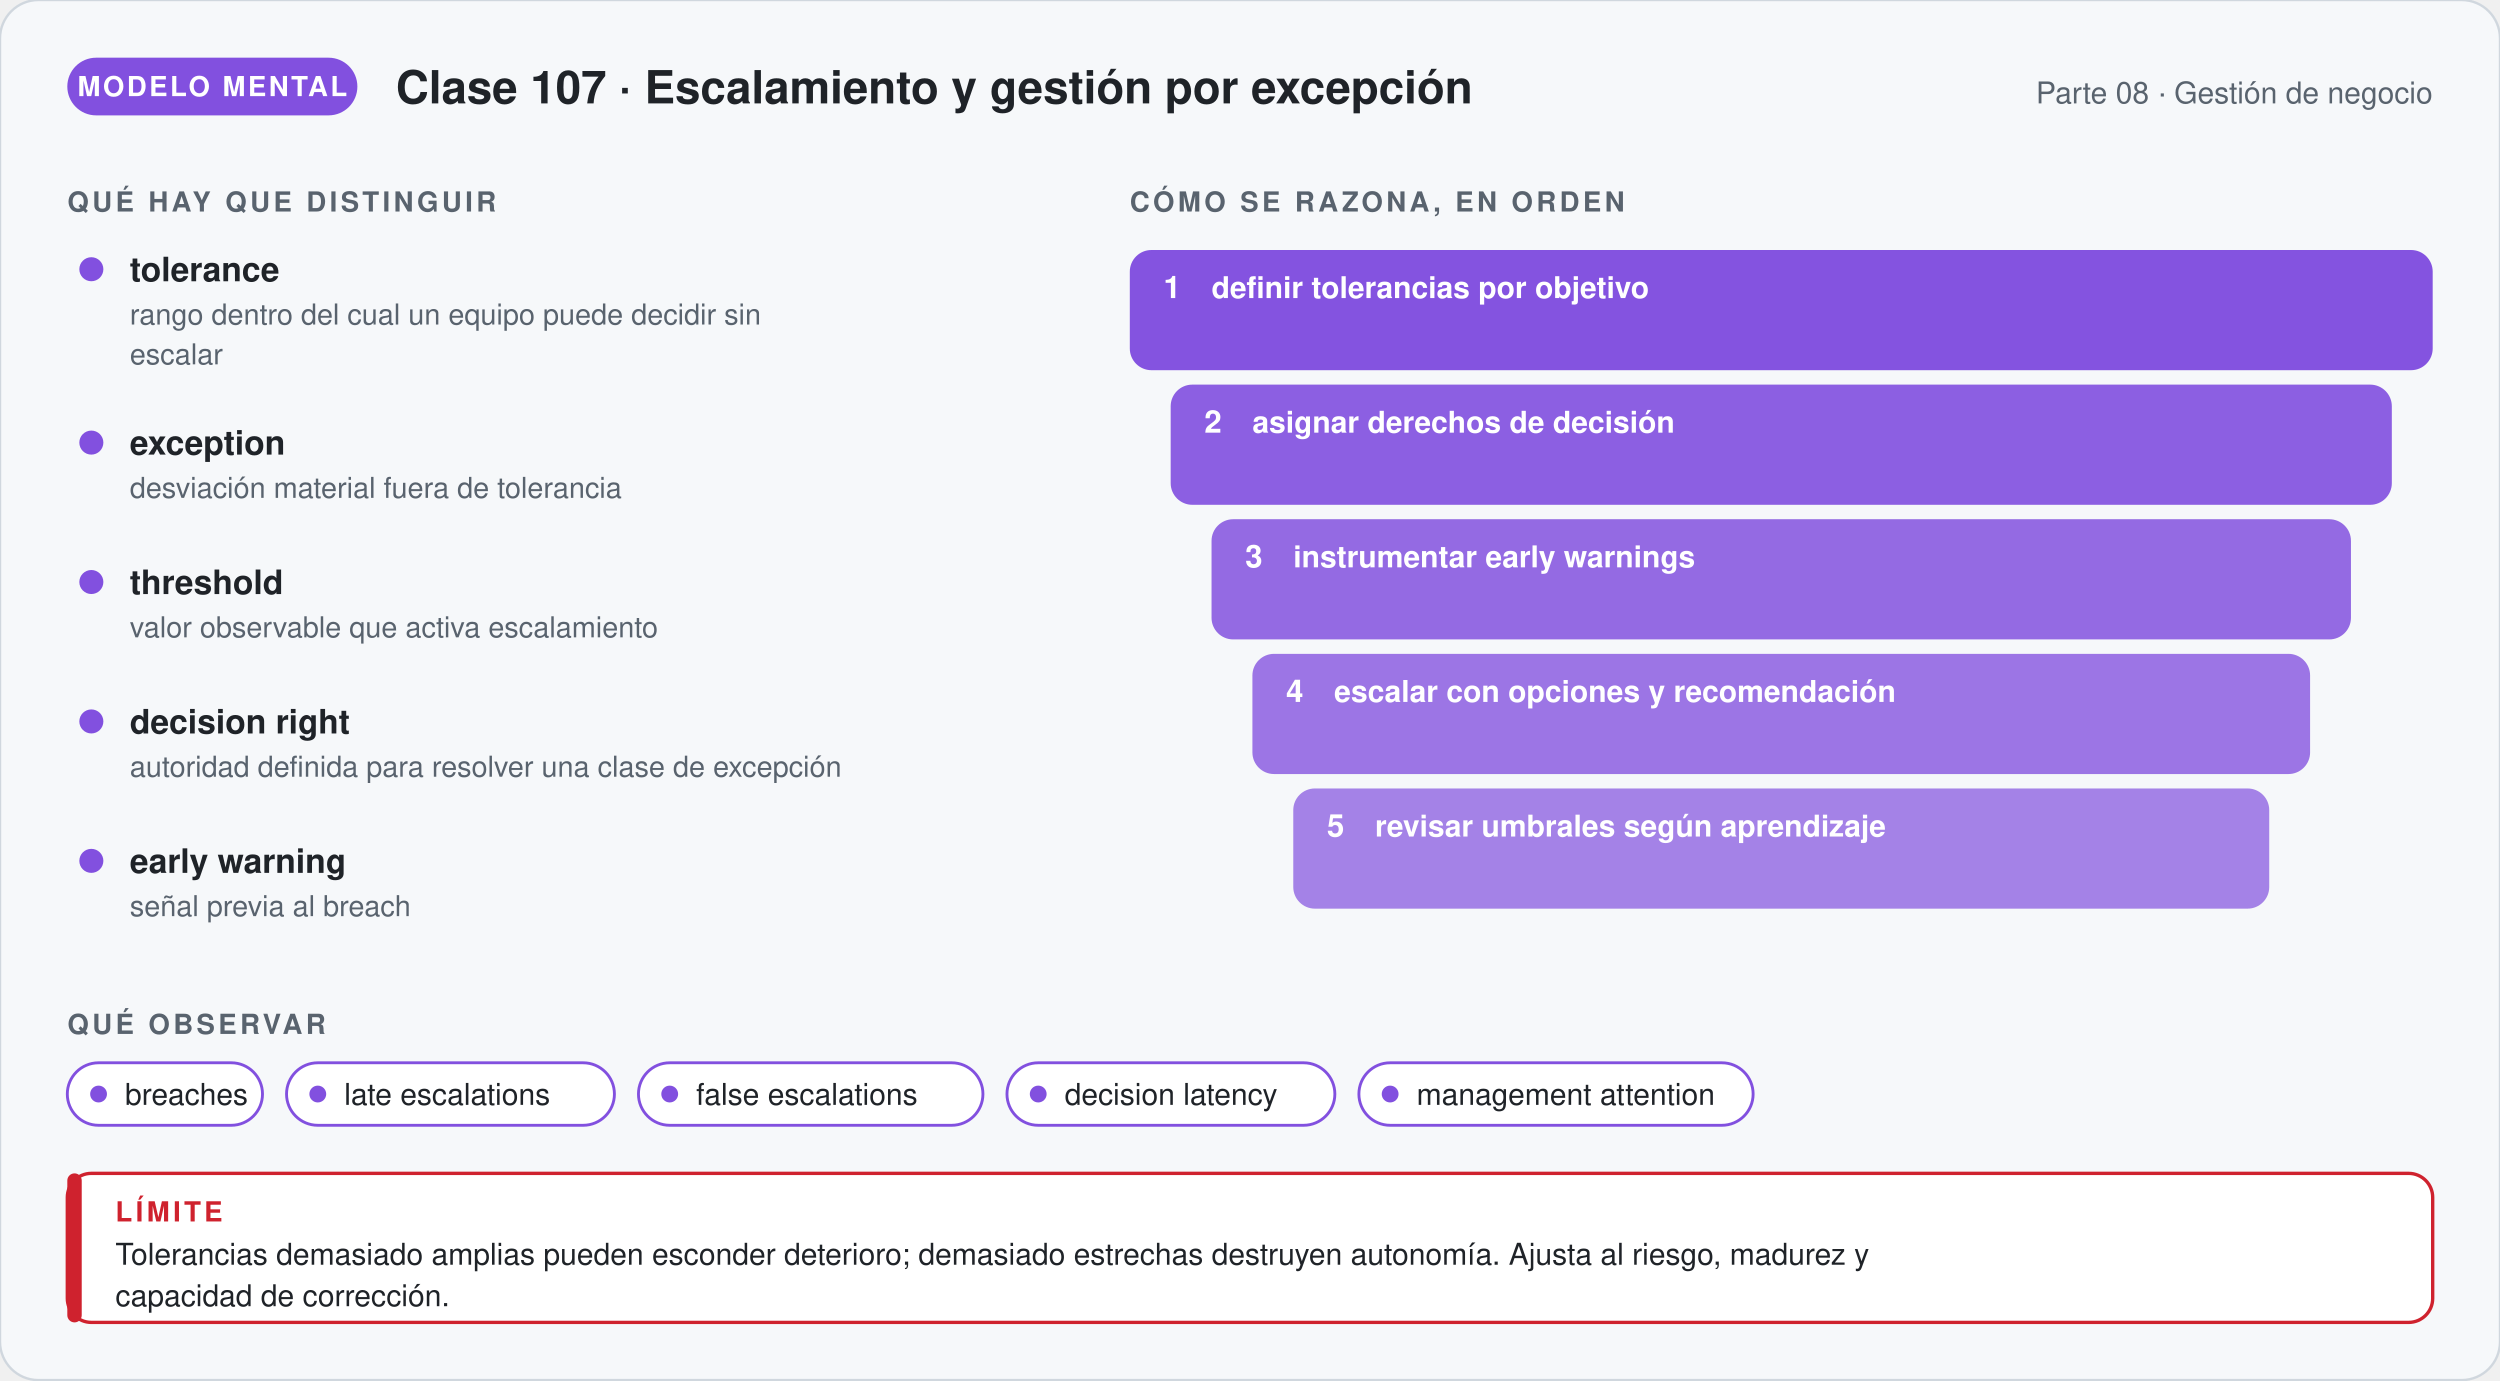
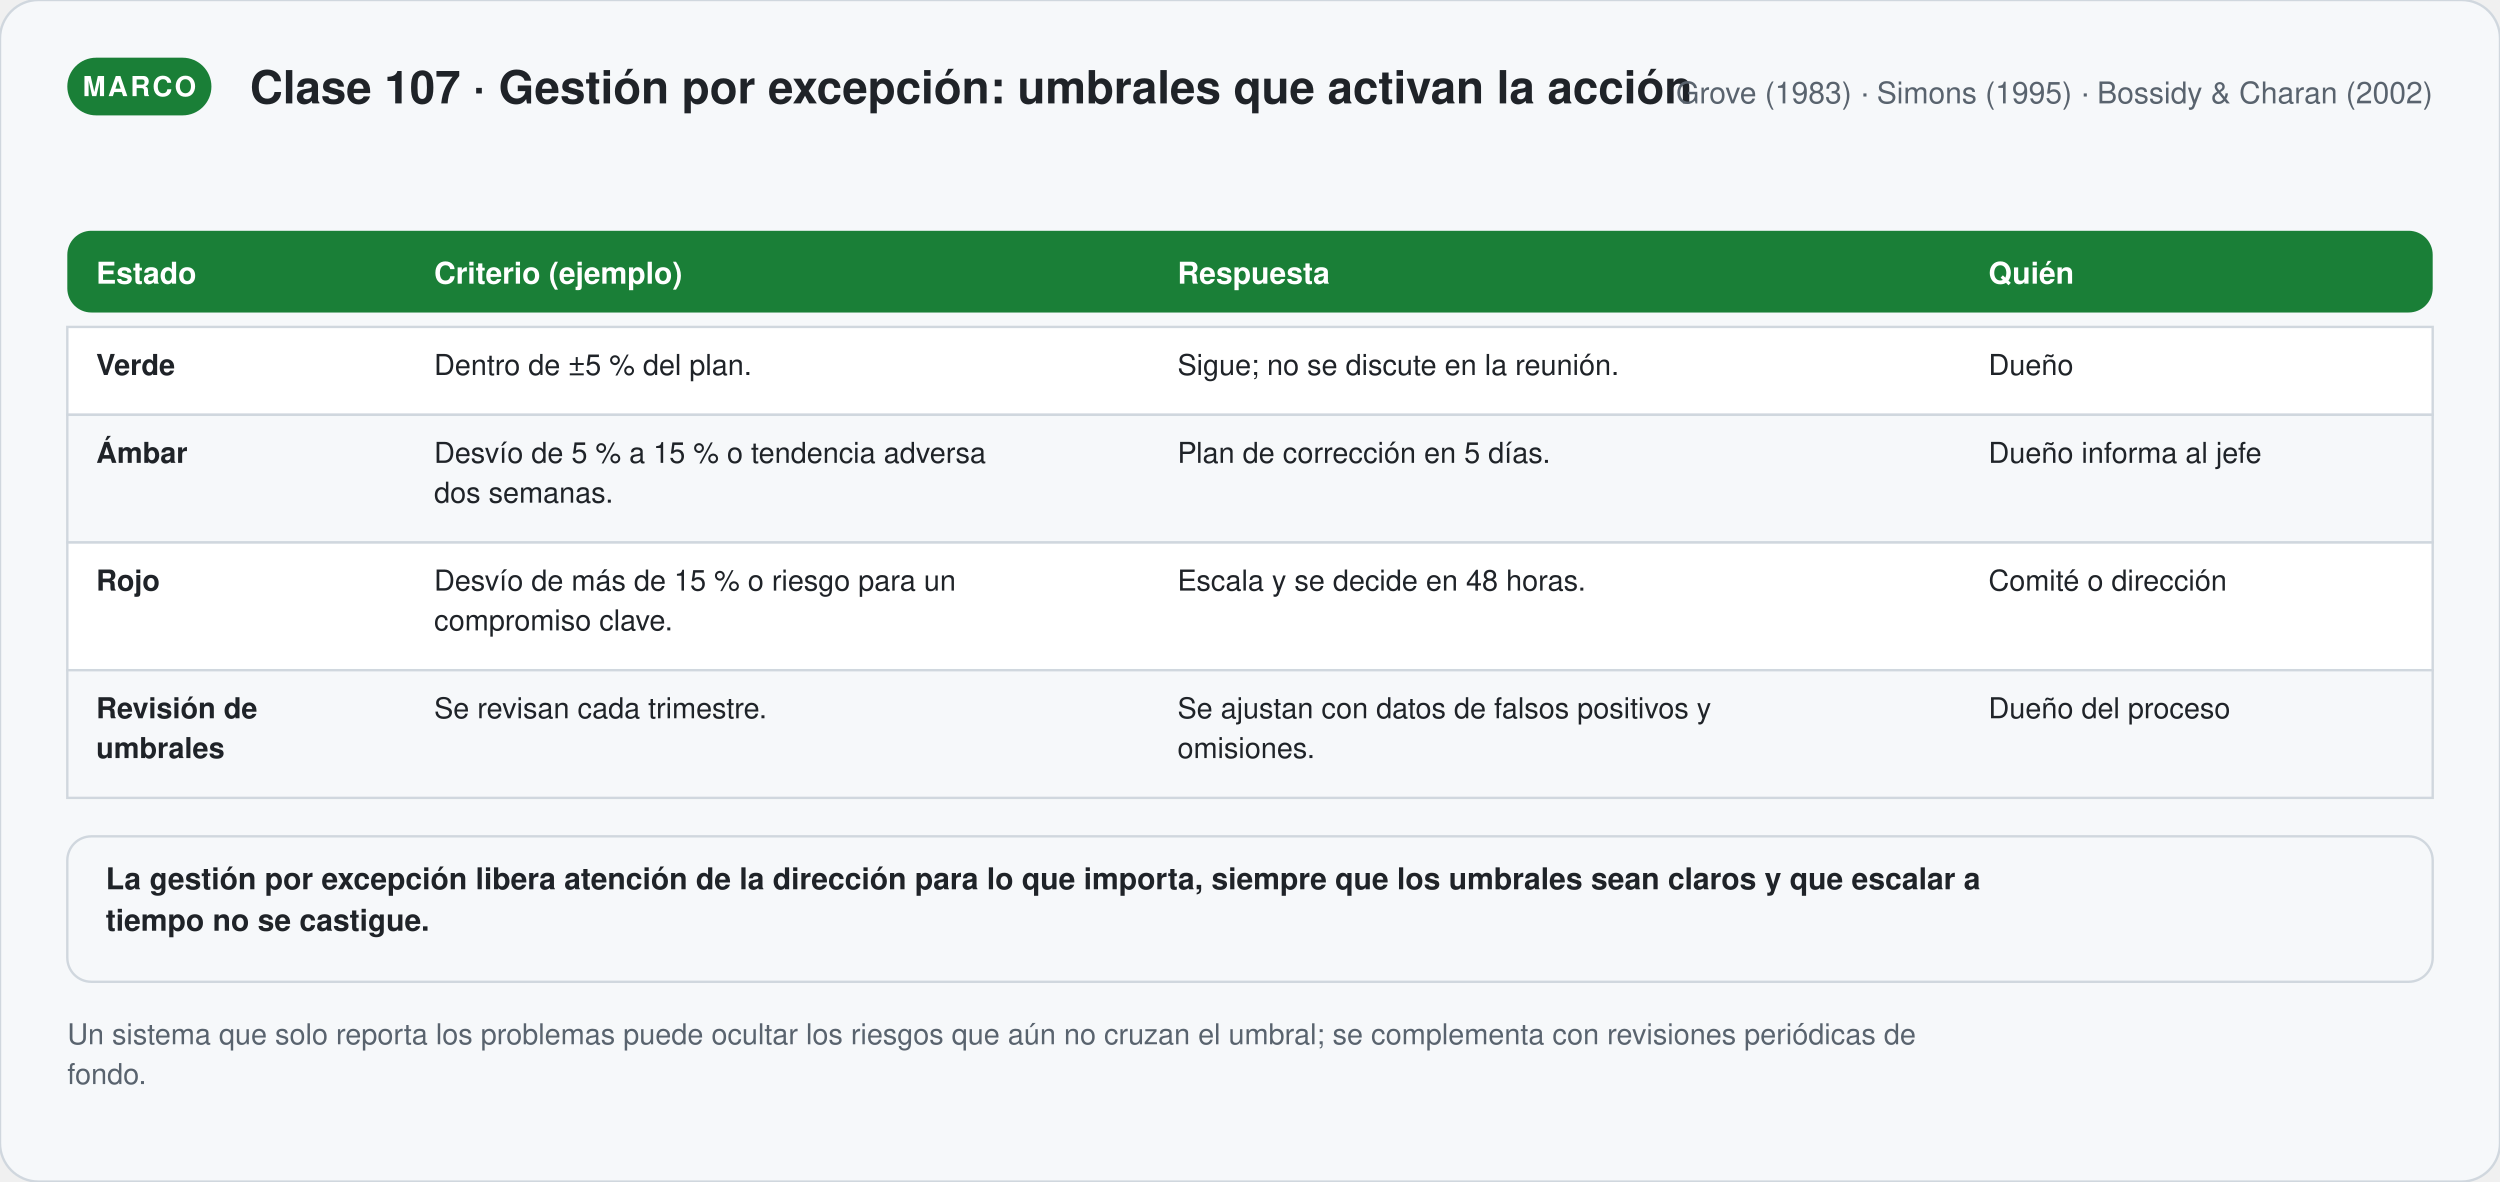
- <svg xmlns="http://www.w3.org/2000/svg" viewBox="0 0 1040 574.12" width="1040" role="img" aria-labelledby="t-g107 d-g107" font-family="'Segoe UI', 'Helvetica Neue', Helvetica, Arial, sans-serif">
+ <svg xmlns="http://www.w3.org/2000/svg" viewBox="0 0 1040 491.54" width="1040" role="img" aria-labelledby="t-s107 d-s107" font-family="'Segoe UI', 'Helvetica Neue', Helvetica, Arial, sans-serif">
  <defs>
-     <marker id="p-g107" viewBox="0 0 10 10" refX="8" refY="5" markerWidth="7" markerHeight="7" orient="auto">
+     <marker id="p-s107" viewBox="0 0 10 10" refX="8" refY="5" markerWidth="7" markerHeight="7" orient="auto">
      <path d="M1,1 L9,5 L1,9 Z" fill="#59636e" />
    </marker>
  </defs>
-   <rect width="1040" height="574.12" rx="16" fill="#f6f8fa" stroke="#d0d7de" />
-   <rect x="28" y="24" width="120.67" height="24" rx="12" fill="#8250df" />
-   <text x="88.335" y="40" font-size="11.5" font-weight="700" fill="#ffffff" text-anchor="middle" letter-spacing="1">MODELO MENTAL</text>
-   <text x="164.67" y="43" font-size="19" font-weight="700" fill="#1f2328" text-anchor="start">Clase 107 · Escalamiento y gestión por excepción</text>
-   <text x="1012" y="43" font-size="12.5" font-weight="400" fill="#59636e" text-anchor="end">Parte 08 · Gestión de negocio</text>
-   <text x="28" y="88" font-size="11.5" font-weight="700" fill="#59636e" text-anchor="start" letter-spacing="1.4">QUÉ HAY QUE DISTINGUIR</text>
-   <circle cx="38" cy="112" r="5" fill="#8250df" />
-   <text x="54" y="117" font-size="14" font-weight="700" fill="#1f2328" text-anchor="start">tolerance</text>
-   <text x="54" y="135" font-size="12" font-weight="400" fill="#59636e" text-anchor="start">rango dentro del cual un equipo puede decidir sin</text>
-   <text x="54" y="151.56" font-size="12" font-weight="400" fill="#59636e" text-anchor="start">escalar</text>
-   <circle cx="38" cy="184.12" r="5" fill="#8250df" />
-   <text x="54" y="189.12" font-size="14" font-weight="700" fill="#1f2328" text-anchor="start">exception</text>
-   <text x="54" y="207.12" font-size="12" font-weight="400" fill="#59636e" text-anchor="start">desviación material fuera de tolerancia</text>
-   <circle cx="38" cy="242.12" r="5" fill="#8250df" />
-   <text x="54" y="247.12" font-size="14" font-weight="700" fill="#1f2328" text-anchor="start">threshold</text>
-   <text x="54" y="265.12" font-size="12" font-weight="400" fill="#59636e" text-anchor="start">valor observable que activa escalamiento</text>
-   <circle cx="38" cy="300.12" r="5" fill="#8250df" />
-   <text x="54" y="305.12" font-size="14" font-weight="700" fill="#1f2328" text-anchor="start">decision right</text>
-   <text x="54" y="323.12" font-size="12" font-weight="400" fill="#59636e" text-anchor="start">autoridad definida para resolver una clase de excepción</text>
-   <circle cx="38" cy="358.12" r="5" fill="#8250df" />
-   <text x="54" y="363.12" font-size="14" font-weight="700" fill="#1f2328" text-anchor="start">early warning</text>
-   <text x="54" y="381.12" font-size="12" font-weight="400" fill="#59636e" text-anchor="start">señal previa al breach</text>
-   <text x="470" y="88" font-size="11.5" font-weight="700" fill="#59636e" text-anchor="start" letter-spacing="1.4">CÓMO SE RAZONA, EN ORDEN</text>
-   <rect x="470" y="104" width="542" height="50" rx="9" fill="#8250df" stroke="#8250df" stroke-width="0" fill-opacity="0.98" />
-   <text x="484" y="124" font-size="13" font-weight="800" fill="#ffffff" text-anchor="start">1</text>
-   <text x="504" y="124" font-size="12.5" font-weight="600" fill="#ffffff" text-anchor="start">definir tolerancias por objetivo</text>
-   <rect x="487" y="160" width="508" height="50" rx="9" fill="#8250df" stroke="#8250df" stroke-width="0" fill-opacity="0.91" />
-   <text x="501" y="180" font-size="13" font-weight="800" fill="#ffffff" text-anchor="start">2</text>
-   <text x="521" y="180" font-size="12.5" font-weight="600" fill="#ffffff" text-anchor="start">asignar derechos de decisión</text>
-   <rect x="504" y="216" width="474" height="50" rx="9" fill="#8250df" stroke="#8250df" stroke-width="0" fill-opacity="0.84" />
-   <text x="518" y="236" font-size="13" font-weight="800" fill="#ffffff" text-anchor="start">3</text>
-   <text x="538" y="236" font-size="12.5" font-weight="600" fill="#ffffff" text-anchor="start">instrumentar early warnings</text>
-   <rect x="521" y="272" width="440" height="50" rx="9" fill="#8250df" stroke="#8250df" stroke-width="0" fill-opacity="0.77" />
-   <text x="535" y="292" font-size="13" font-weight="800" fill="#ffffff" text-anchor="start">4</text>
-   <text x="555" y="292" font-size="12.5" font-weight="600" fill="#ffffff" text-anchor="start">escalar con opciones y recomendación</text>
-   <rect x="538" y="328" width="406" height="50" rx="9" fill="#8250df" stroke="#8250df" stroke-width="0" fill-opacity="0.7" />
-   <text x="552" y="348" font-size="13" font-weight="800" fill="#ffffff" text-anchor="start">5</text>
-   <text x="572" y="348" font-size="12.5" font-weight="600" fill="#ffffff" text-anchor="start">revisar umbrales según aprendizaje</text>
-   <text x="28" y="430.12" font-size="11.5" font-weight="700" fill="#59636e" text-anchor="start" letter-spacing="1.4">QUÉ OBSERVAR</text>
-   <rect x="28" y="442.12" width="81.2" height="26" rx="13" fill="#ffffff" stroke="#8250df" stroke-width="1.2" />
-   <circle cx="41" cy="455.12" r="3.5" fill="#8250df" />
-   <text x="52" y="459.62" font-size="12.5" font-weight="400" fill="#1f2328" text-anchor="start">breaches</text>
-   <rect x="119.2" y="442.12" width="136.4" height="26" rx="13" fill="#ffffff" stroke="#8250df" stroke-width="1.2" />
-   <circle cx="132.2" cy="455.12" r="3.5" fill="#8250df" />
-   <text x="143.2" y="459.62" font-size="12.5" font-weight="400" fill="#1f2328" text-anchor="start">late escalations</text>
-   <rect x="265.6" y="442.12" width="143.3" height="26" rx="13" fill="#ffffff" stroke="#8250df" stroke-width="1.2" />
-   <circle cx="278.6" cy="455.12" r="3.5" fill="#8250df" />
-   <text x="289.6" y="459.62" font-size="12.5" font-weight="400" fill="#1f2328" text-anchor="start">false escalations</text>
-   <rect x="418.9" y="442.12" width="136.4" height="26" rx="13" fill="#ffffff" stroke="#8250df" stroke-width="1.2" />
-   <circle cx="431.9" cy="455.12" r="3.5" fill="#8250df" />
-   <text x="442.9" y="459.62" font-size="12.5" font-weight="400" fill="#1f2328" text-anchor="start">decision latency</text>
-   <rect x="565.3" y="442.12" width="164" height="26" rx="13" fill="#ffffff" stroke="#8250df" stroke-width="1.2" />
-   <circle cx="578.3" cy="455.12" r="3.5" fill="#8250df" />
-   <text x="589.3" y="459.62" font-size="12.5" font-weight="400" fill="#1f2328" text-anchor="start">management attention</text>
-   <rect x="28" y="488.12" width="984" height="62" rx="10" fill="#ffffff" stroke="#cf222e" stroke-width="1.4" />
-   <rect x="28" y="488.12" width="6" height="62" rx="3" fill="#cf222e" />
-   <text x="48" y="508.12" font-size="11.5" font-weight="700" fill="#cf222e" text-anchor="start" letter-spacing="1.4">LÍMITE</text>
-   <text x="48" y="526.12" font-size="12.5" font-weight="400" fill="#1f2328" text-anchor="start">Tolerancias demasiado amplias pueden esconder deterioro; demasiado estrechas destruyen autonomía. Ajusta al riesgo, madurez y</text>
-   <text x="48" y="543.37" font-size="12.5" font-weight="400" fill="#1f2328" text-anchor="start">capacidad de corrección.</text>
+   <rect width="1040" height="491.54" rx="16" fill="#f6f8fa" stroke="#d0d7de" />
+   <rect x="28" y="24" width="59.95" height="24" rx="12" fill="#1a7f37" />
+   <text x="57.975" y="40" font-size="11.5" font-weight="700" fill="#ffffff" text-anchor="middle" letter-spacing="1">MARCO</text>
+   <text x="103.95" y="43" font-size="19" font-weight="700" fill="#1f2328" text-anchor="start">Clase 107 · Gestión por excepción: umbrales que activan la acción</text>
+   <text x="1012" y="43" font-size="12.5" font-weight="400" fill="#59636e" text-anchor="end">Grove (1983) · Simons (1995) · Bossidy &amp; Charan (2002)</text>
+   <rect x="28" y="96" width="984" height="34" rx="10" fill="#1a7f37" />
+   <text x="40" y="118" font-size="12.5" font-weight="700" fill="#ffffff" text-anchor="start">Estado</text>
+   <text x="180.571" y="118" font-size="12.5" font-weight="700" fill="#ffffff" text-anchor="start">Criterio (ejemplo)</text>
+   <text x="489.829" y="118" font-size="12.5" font-weight="700" fill="#ffffff" text-anchor="start">Respuesta</text>
+   <text x="827.2" y="118" font-size="12.5" font-weight="700" fill="#ffffff" text-anchor="start">Quién</text>
+   <rect x="28" y="136" width="984" height="36.56" rx="0" fill="#ffffff" stroke="#d0d7de" stroke-width="1" />
+   <text x="40" y="156" font-size="12" font-weight="700" fill="#1f2328" text-anchor="start">Verde</text>
+   <text x="180.571" y="156" font-size="12" font-weight="400" fill="#1f2328" text-anchor="start">Dentro de ±5 % del plan.</text>
+   <text x="489.829" y="156" font-size="12" font-weight="400" fill="#1f2328" text-anchor="start">Sigue; no se discute en la reunión.</text>
+   <text x="827.2" y="156" font-size="12" font-weight="400" fill="#1f2328" text-anchor="start">Dueño</text>
+   <rect x="28" y="172.56" width="984" height="53.12" rx="0" fill="#f6f8fa" stroke="#d0d7de" stroke-width="1" />
+   <text x="40" y="192.56" font-size="12" font-weight="700" fill="#1f2328" text-anchor="start">Ámbar</text>
+   <text x="180.571" y="192.56" font-size="12" font-weight="400" fill="#1f2328" text-anchor="start">Desvío de 5 % a 15 % o tendencia adversa</text>
+   <text x="180.571" y="209.12" font-size="12" font-weight="400" fill="#1f2328" text-anchor="start">dos semanas.</text>
+   <text x="489.829" y="192.56" font-size="12" font-weight="400" fill="#1f2328" text-anchor="start">Plan de corrección en 5 días.</text>
+   <text x="827.2" y="192.56" font-size="12" font-weight="400" fill="#1f2328" text-anchor="start">Dueño informa al jefe</text>
+   <rect x="28" y="225.68" width="984" height="53.12" rx="0" fill="#ffffff" stroke="#d0d7de" stroke-width="1" />
+   <text x="40" y="245.68" font-size="12" font-weight="700" fill="#1f2328" text-anchor="start">Rojo</text>
+   <text x="180.571" y="245.68" font-size="12" font-weight="400" fill="#1f2328" text-anchor="start">Desvío de más de 15 % o riesgo para un</text>
+   <text x="180.571" y="262.24" font-size="12" font-weight="400" fill="#1f2328" text-anchor="start">compromiso clave.</text>
+   <text x="489.829" y="245.68" font-size="12" font-weight="400" fill="#1f2328" text-anchor="start">Escala y se decide en 48 horas.</text>
+   <text x="827.2" y="245.68" font-size="12" font-weight="400" fill="#1f2328" text-anchor="start">Comité o dirección</text>
+   <rect x="28" y="278.8" width="984" height="53.12" rx="0" fill="#f6f8fa" stroke="#d0d7de" stroke-width="1" />
+   <text x="40" y="298.8" font-size="12" font-weight="700" fill="#1f2328" text-anchor="start">Revisión de</text>
+   <text x="40" y="315.36" font-size="12" font-weight="700" fill="#1f2328" text-anchor="start">umbrales</text>
+   <text x="180.571" y="298.8" font-size="12" font-weight="400" fill="#1f2328" text-anchor="start">Se revisan cada trimestre.</text>
+   <text x="489.829" y="298.8" font-size="12" font-weight="400" fill="#1f2328" text-anchor="start">Se ajustan con datos de falsos positivos y</text>
+   <text x="489.829" y="315.36" font-size="12" font-weight="400" fill="#1f2328" text-anchor="start">omisiones.</text>
+   <text x="827.2" y="298.8" font-size="12" font-weight="400" fill="#1f2328" text-anchor="start">Dueño del proceso</text>
+   <rect x="28" y="347.92" width="984" height="60.5" rx="10" fill="#f6f8fa" stroke="#d0d7de" stroke-width="1" />
+   <text x="44" y="369.92" font-size="12.5" font-weight="600" fill="#1f2328" text-anchor="start">La gestión por excepción libera atención de la dirección para lo que importa, siempre que los umbrales sean claros y que escalar a</text>
+   <text x="44" y="387.17" font-size="12.5" font-weight="600" fill="#1f2328" text-anchor="start">tiempo no se castigue.</text>
+   <text x="28" y="434.42" font-size="12" font-weight="400" fill="#59636e" text-anchor="start">Un sistema que solo reporta los problemas puede ocultar los riesgos que aún no cruzan el umbral; se complementa con revisiones periódicas de</text>
+   <text x="28" y="450.98" font-size="12" font-weight="400" fill="#59636e" text-anchor="start">fondo.</text>
</svg>
